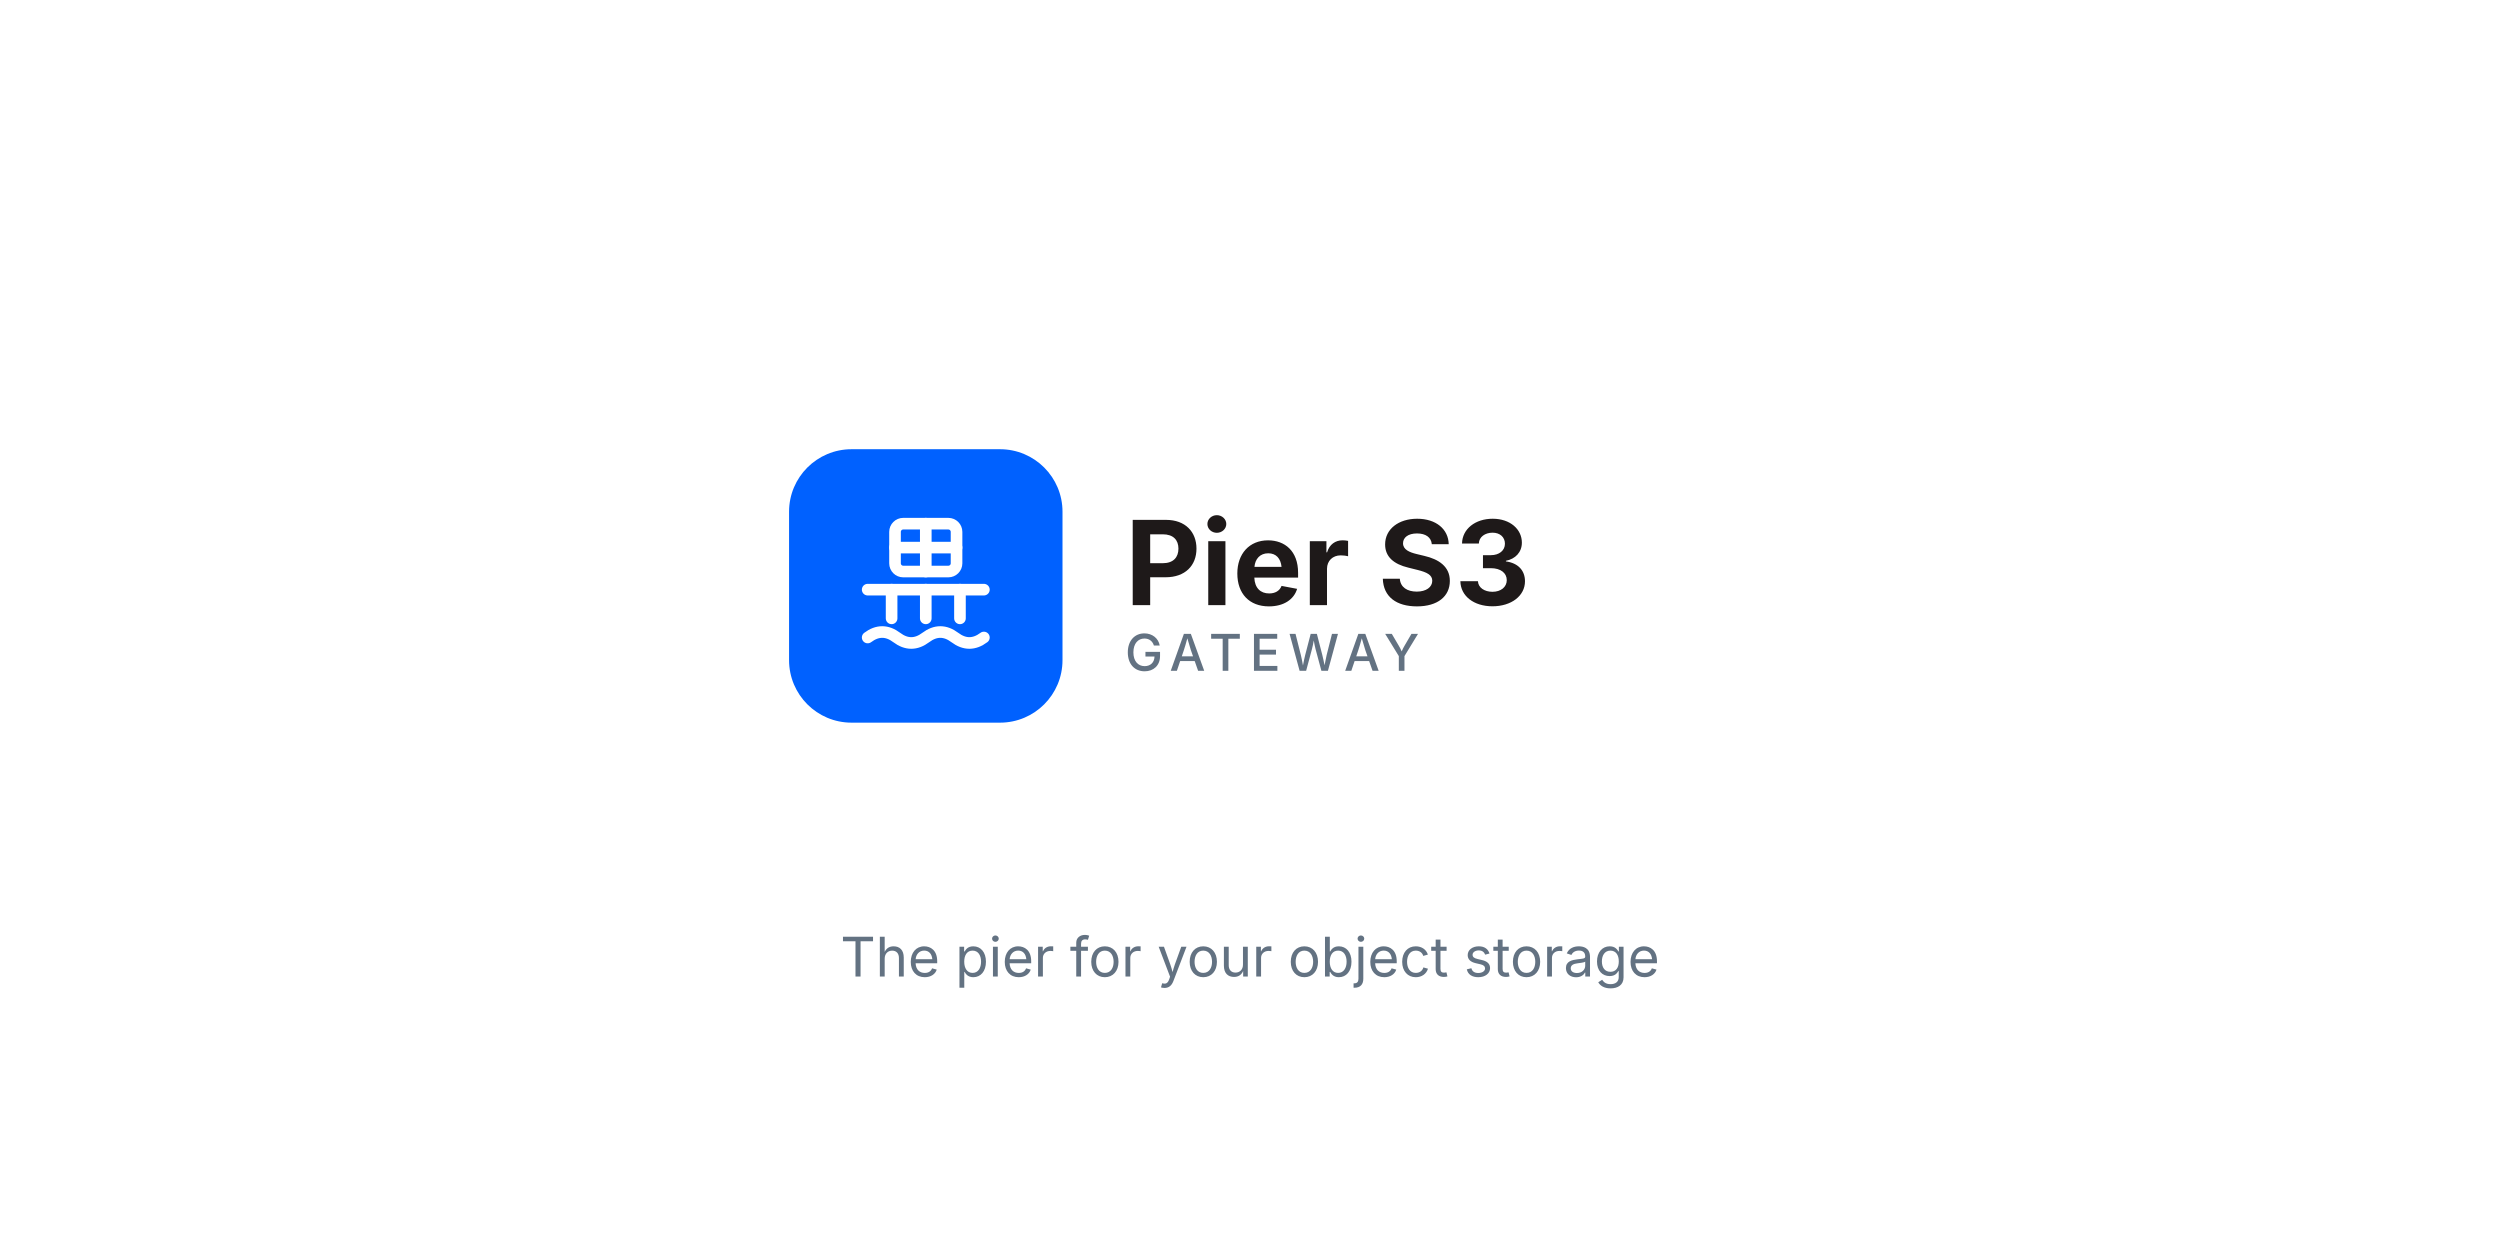
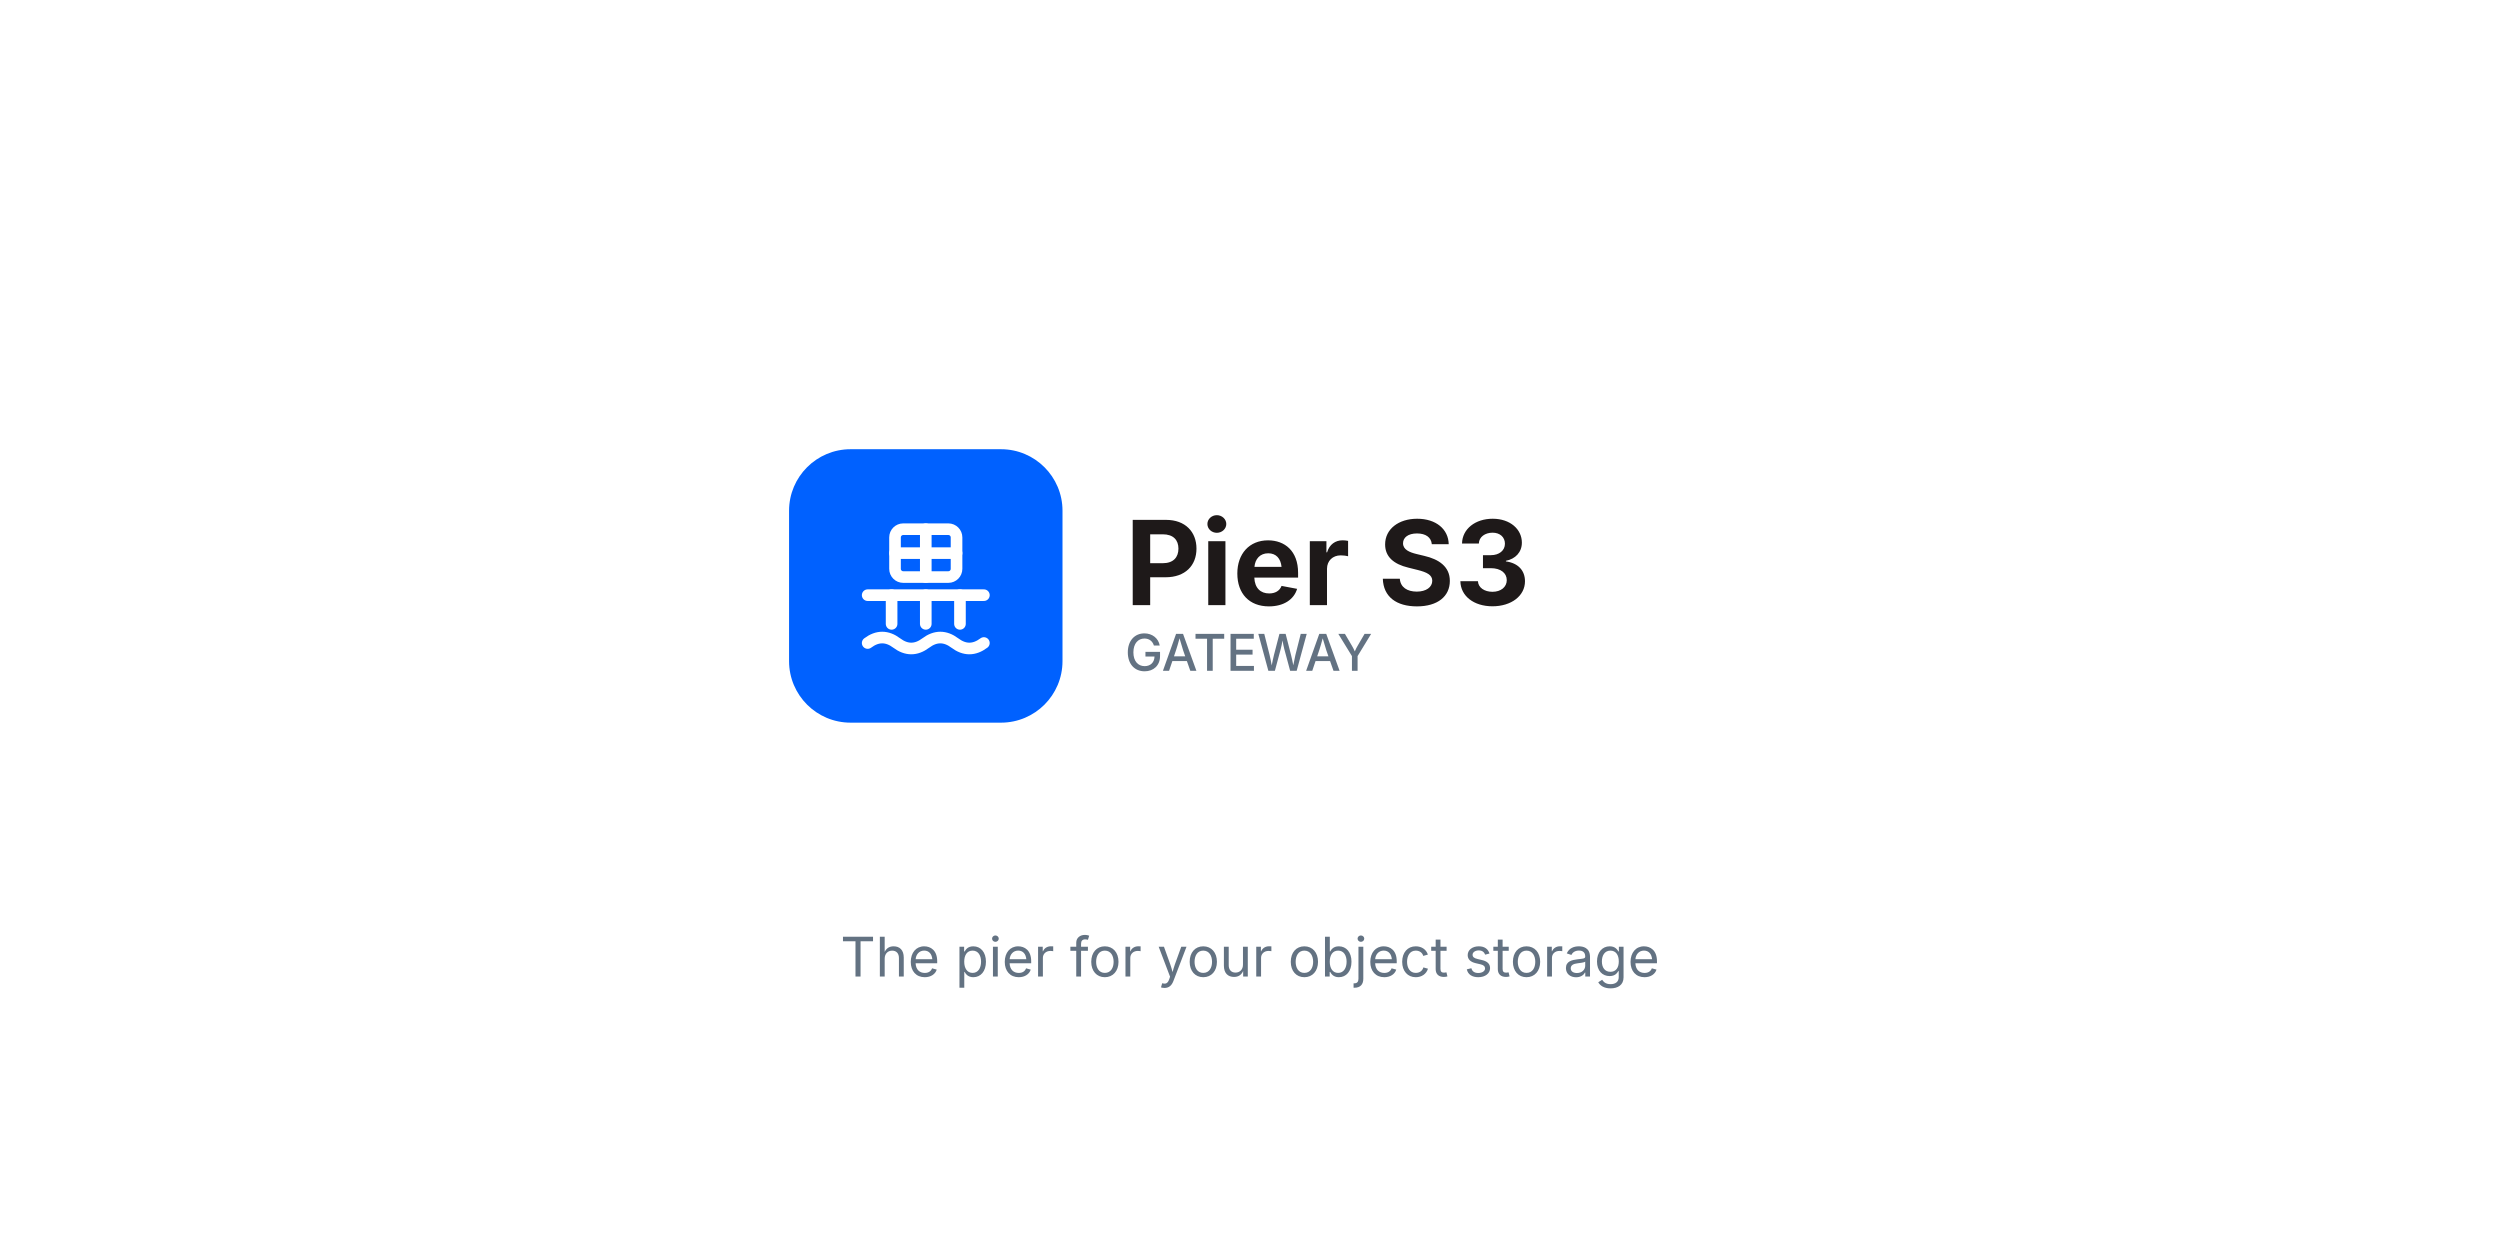
<svg xmlns="http://www.w3.org/2000/svg" width="1280" height="640" viewBox="0 0 1280 640" role="img" aria-label="Pier S3 Gateway">
  <rect width="1280" height="640" fill="#ffffff" />
  <g transform="translate(404 230)">
-     <rect x="0" y="0" width="140" height="140" rx="32" fill="#0061FF" />
-     <g fill="none" stroke="#ffffff" stroke-width="1.7" stroke-linecap="round" stroke-linejoin="round" transform="translate(28 28.5) scale(3.5)">
-       <rect x="7.5" y="2.75" width="9" height="7" rx="1.2" />
-       <path d="M12 2.75v7M7.5 6.25h9" />
-       <path d="M3.5 12.4h17" />
-       <path d="M7 12.4v4.2M12 12.4v4.2M17 12.4v4.2" />
-       <path d="M3.5 19.4q2.125 -1.6 4.25 0t4.25 0 4.25 0 4.25 0" />
-     </g>
-     <text x="172" y="58" dominant-baseline="central" font-family="Inter, -apple-system, 'Segoe UI', Roboto, sans-serif" font-size="60" font-weight="700" fill="#1e1919">Pier S3</text>
-     <text x="172" y="104" dominant-baseline="central" font-family="Inter, -apple-system, 'Segoe UI', Roboto, sans-serif" font-size="26" font-weight="500" letter-spacing="4" fill="#637282">GATEWAY</text>
+     <svg x="0" y="0" width="140" height="140" viewBox="10 10 80 80">
+       <path d="M 28 10 L 72 10 C 81.941 10 90 18.059 90 28 L 90 72 C 90 81.941 81.941 90 72 90 L 28 90 C 18.059 90 10 81.941 10 72 L 10 28 C 10 18.059 18.059 10 28 10 Z" fill="#0061ff" />
+       <g fill="none" stroke="#ffffff" stroke-linecap="round" stroke-linejoin="round" stroke-width="3.4">
+         <path d="M 43.4 33.4 L 56.6 33.4 C 57.925 33.4 59 34.475 59 35.8 L 59 45 C 59 46.325 57.925 47.4 56.6 47.4 L 43.4 47.4 C 42.075 47.4 41 46.325 41 45 L 41 35.8 C 41 34.475 42.075 33.4 43.4 33.4 Z" />
+         <path d="M 50 33.4 L 50 47.4 M 41 40.4 L 59 40.4" />
+         <line x1="33" y1="52.7" x2="67" y2="52.7" />
+         <path d="M 40 52.7 L 40 61.1 M 50 52.7 L 50 61.1 M 60 52.7 L 60 61.1" />
+         <path d="M 33 66.7 C 35.833 64.567 38.667 64.567 41.5 66.7 C 44.333 68.833 47.167 68.833 50 66.7 C 52.833 64.567 55.667 64.567 58.5 66.7 C 61.333 68.833 64.167 68.833 67 66.7" />
+       </g>
+     </svg>
+     <text x="172" y="58" textLength="265" lengthAdjust="spacing" dominant-baseline="central" font-family="Inter, -apple-system, 'Segoe UI', Roboto, sans-serif" font-size="60" font-weight="700" fill="#1e1919">Pier S3</text>
+     <text x="172" y="104" textLength="265" lengthAdjust="spacing" dominant-baseline="central" font-family="Inter, -apple-system, 'Segoe UI', Roboto, sans-serif" font-size="26" font-weight="500" fill="#637282">GATEWAY</text>
  </g>
  <text x="640" y="500" text-anchor="middle" font-family="Inter, -apple-system, 'Segoe UI', Roboto, sans-serif" font-size="28" font-weight="400" fill="#637282">The pier for your object storage</text>
</svg>
